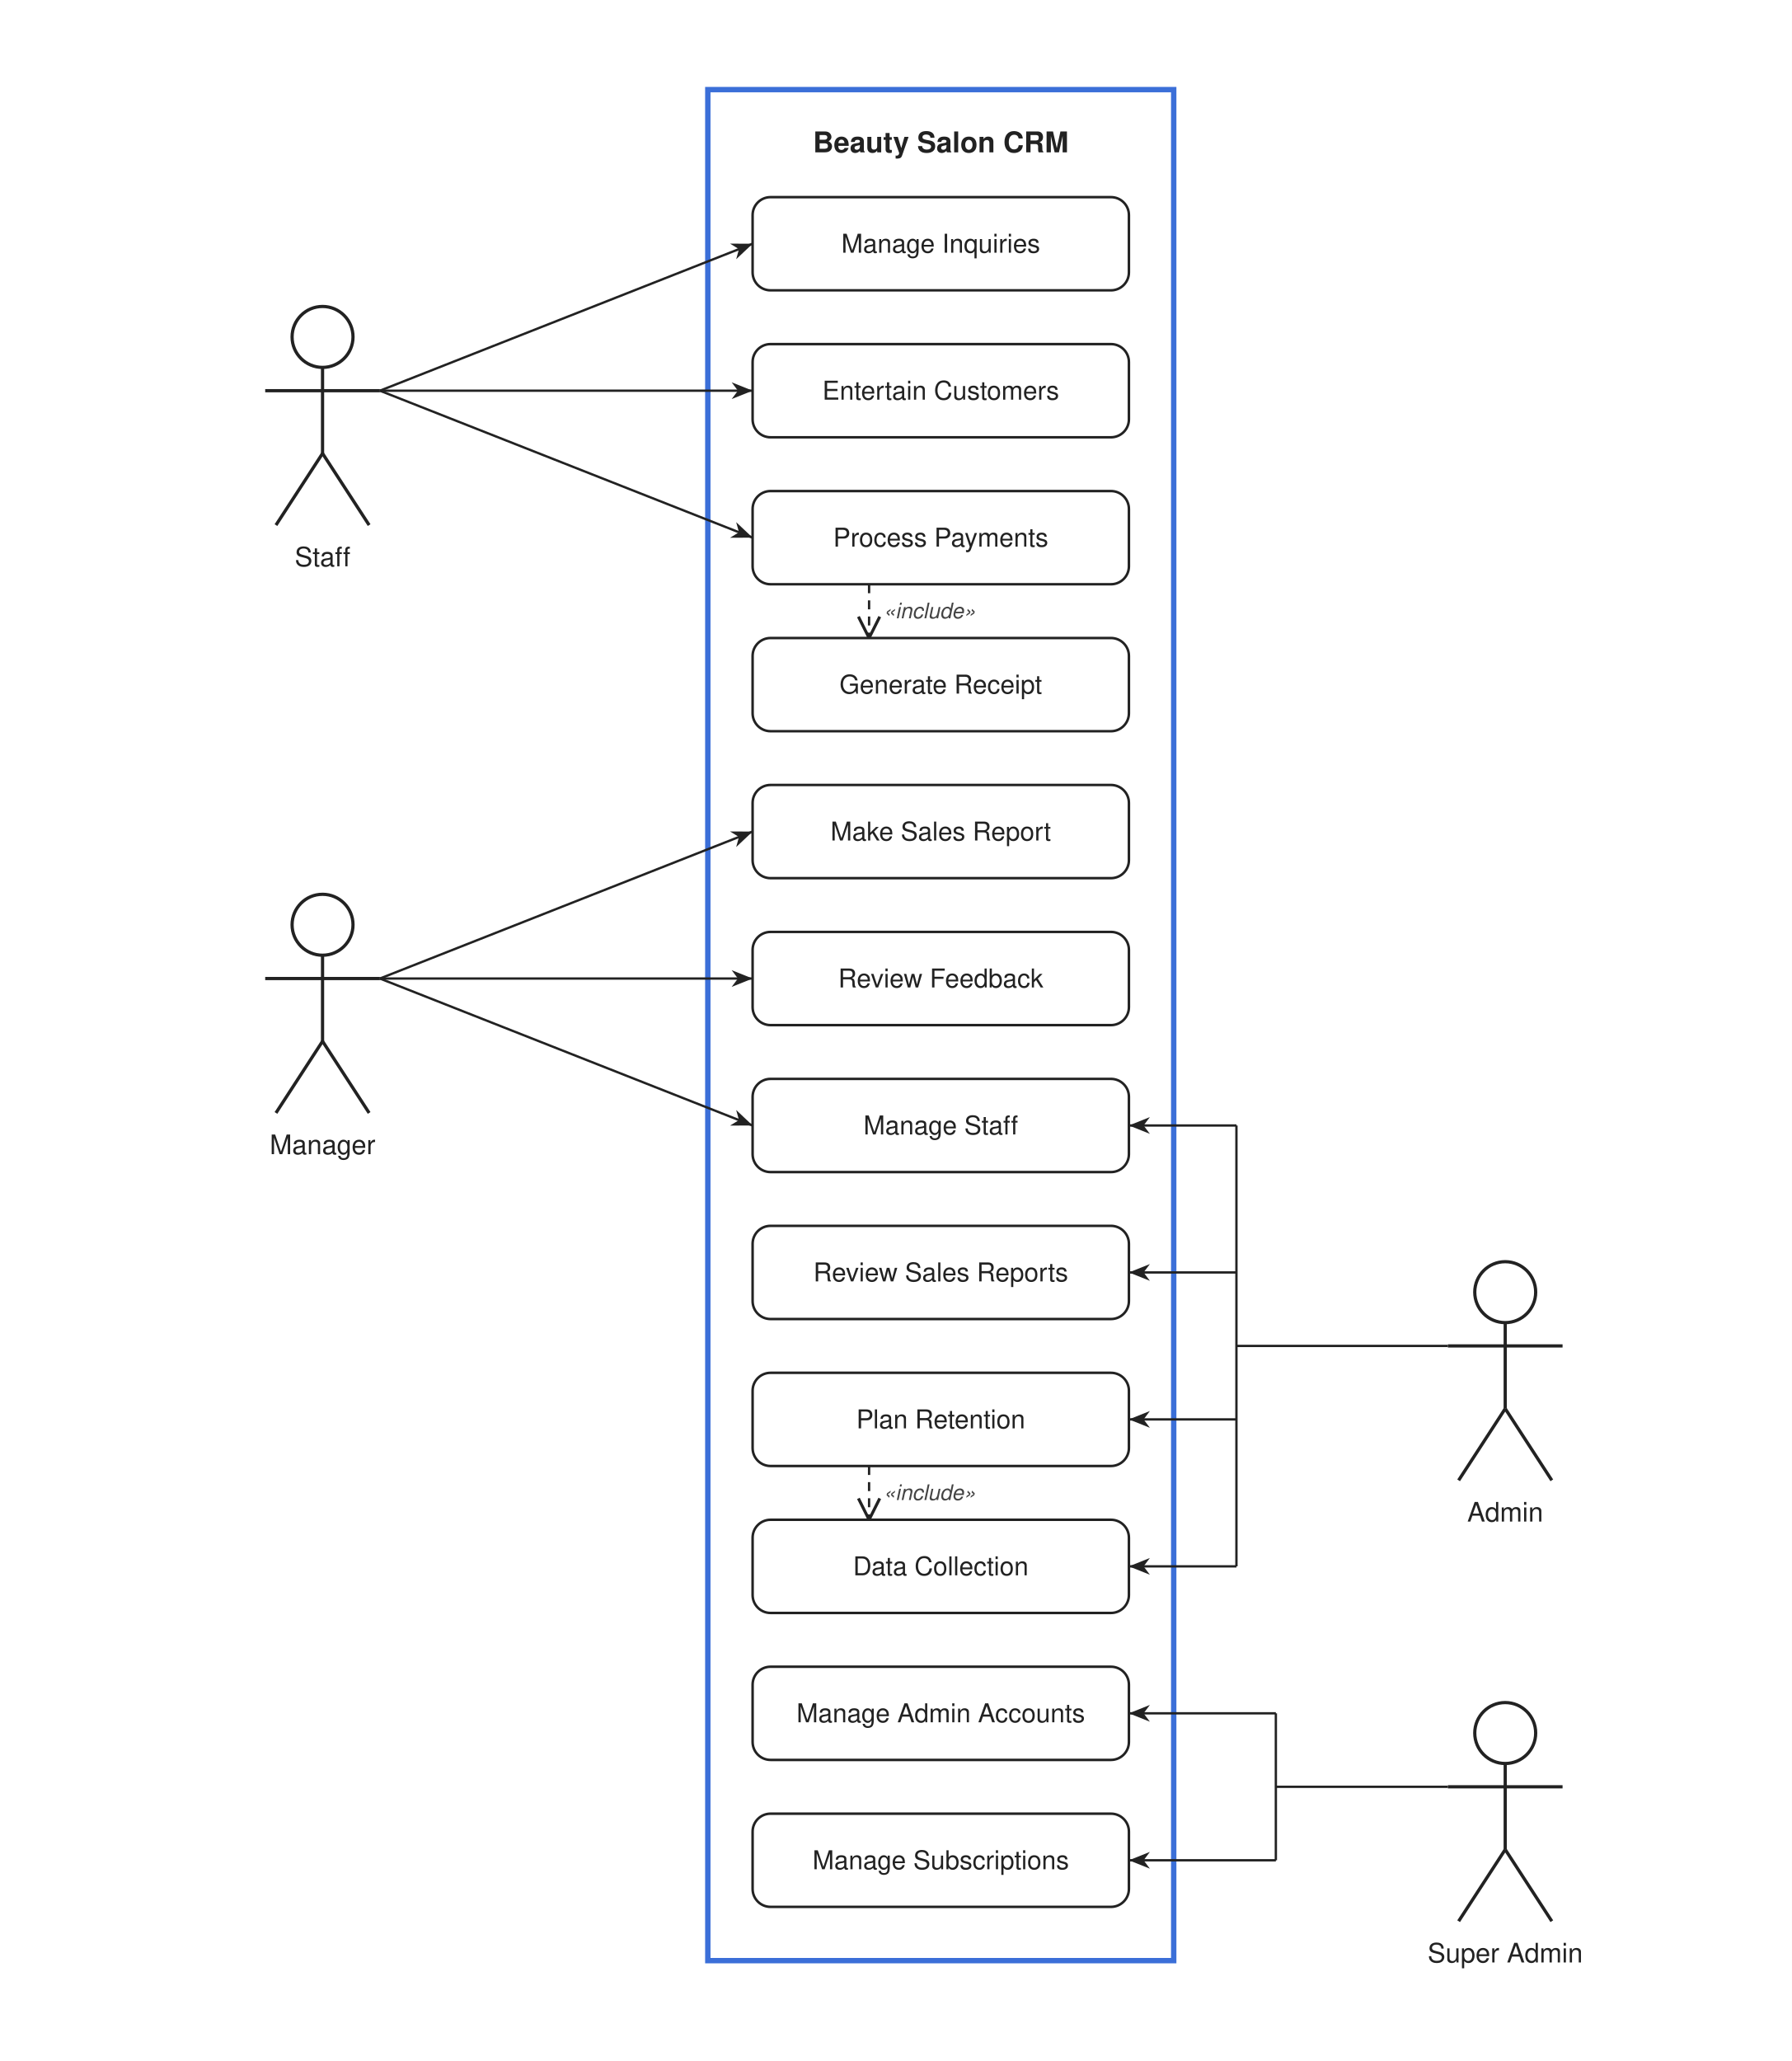
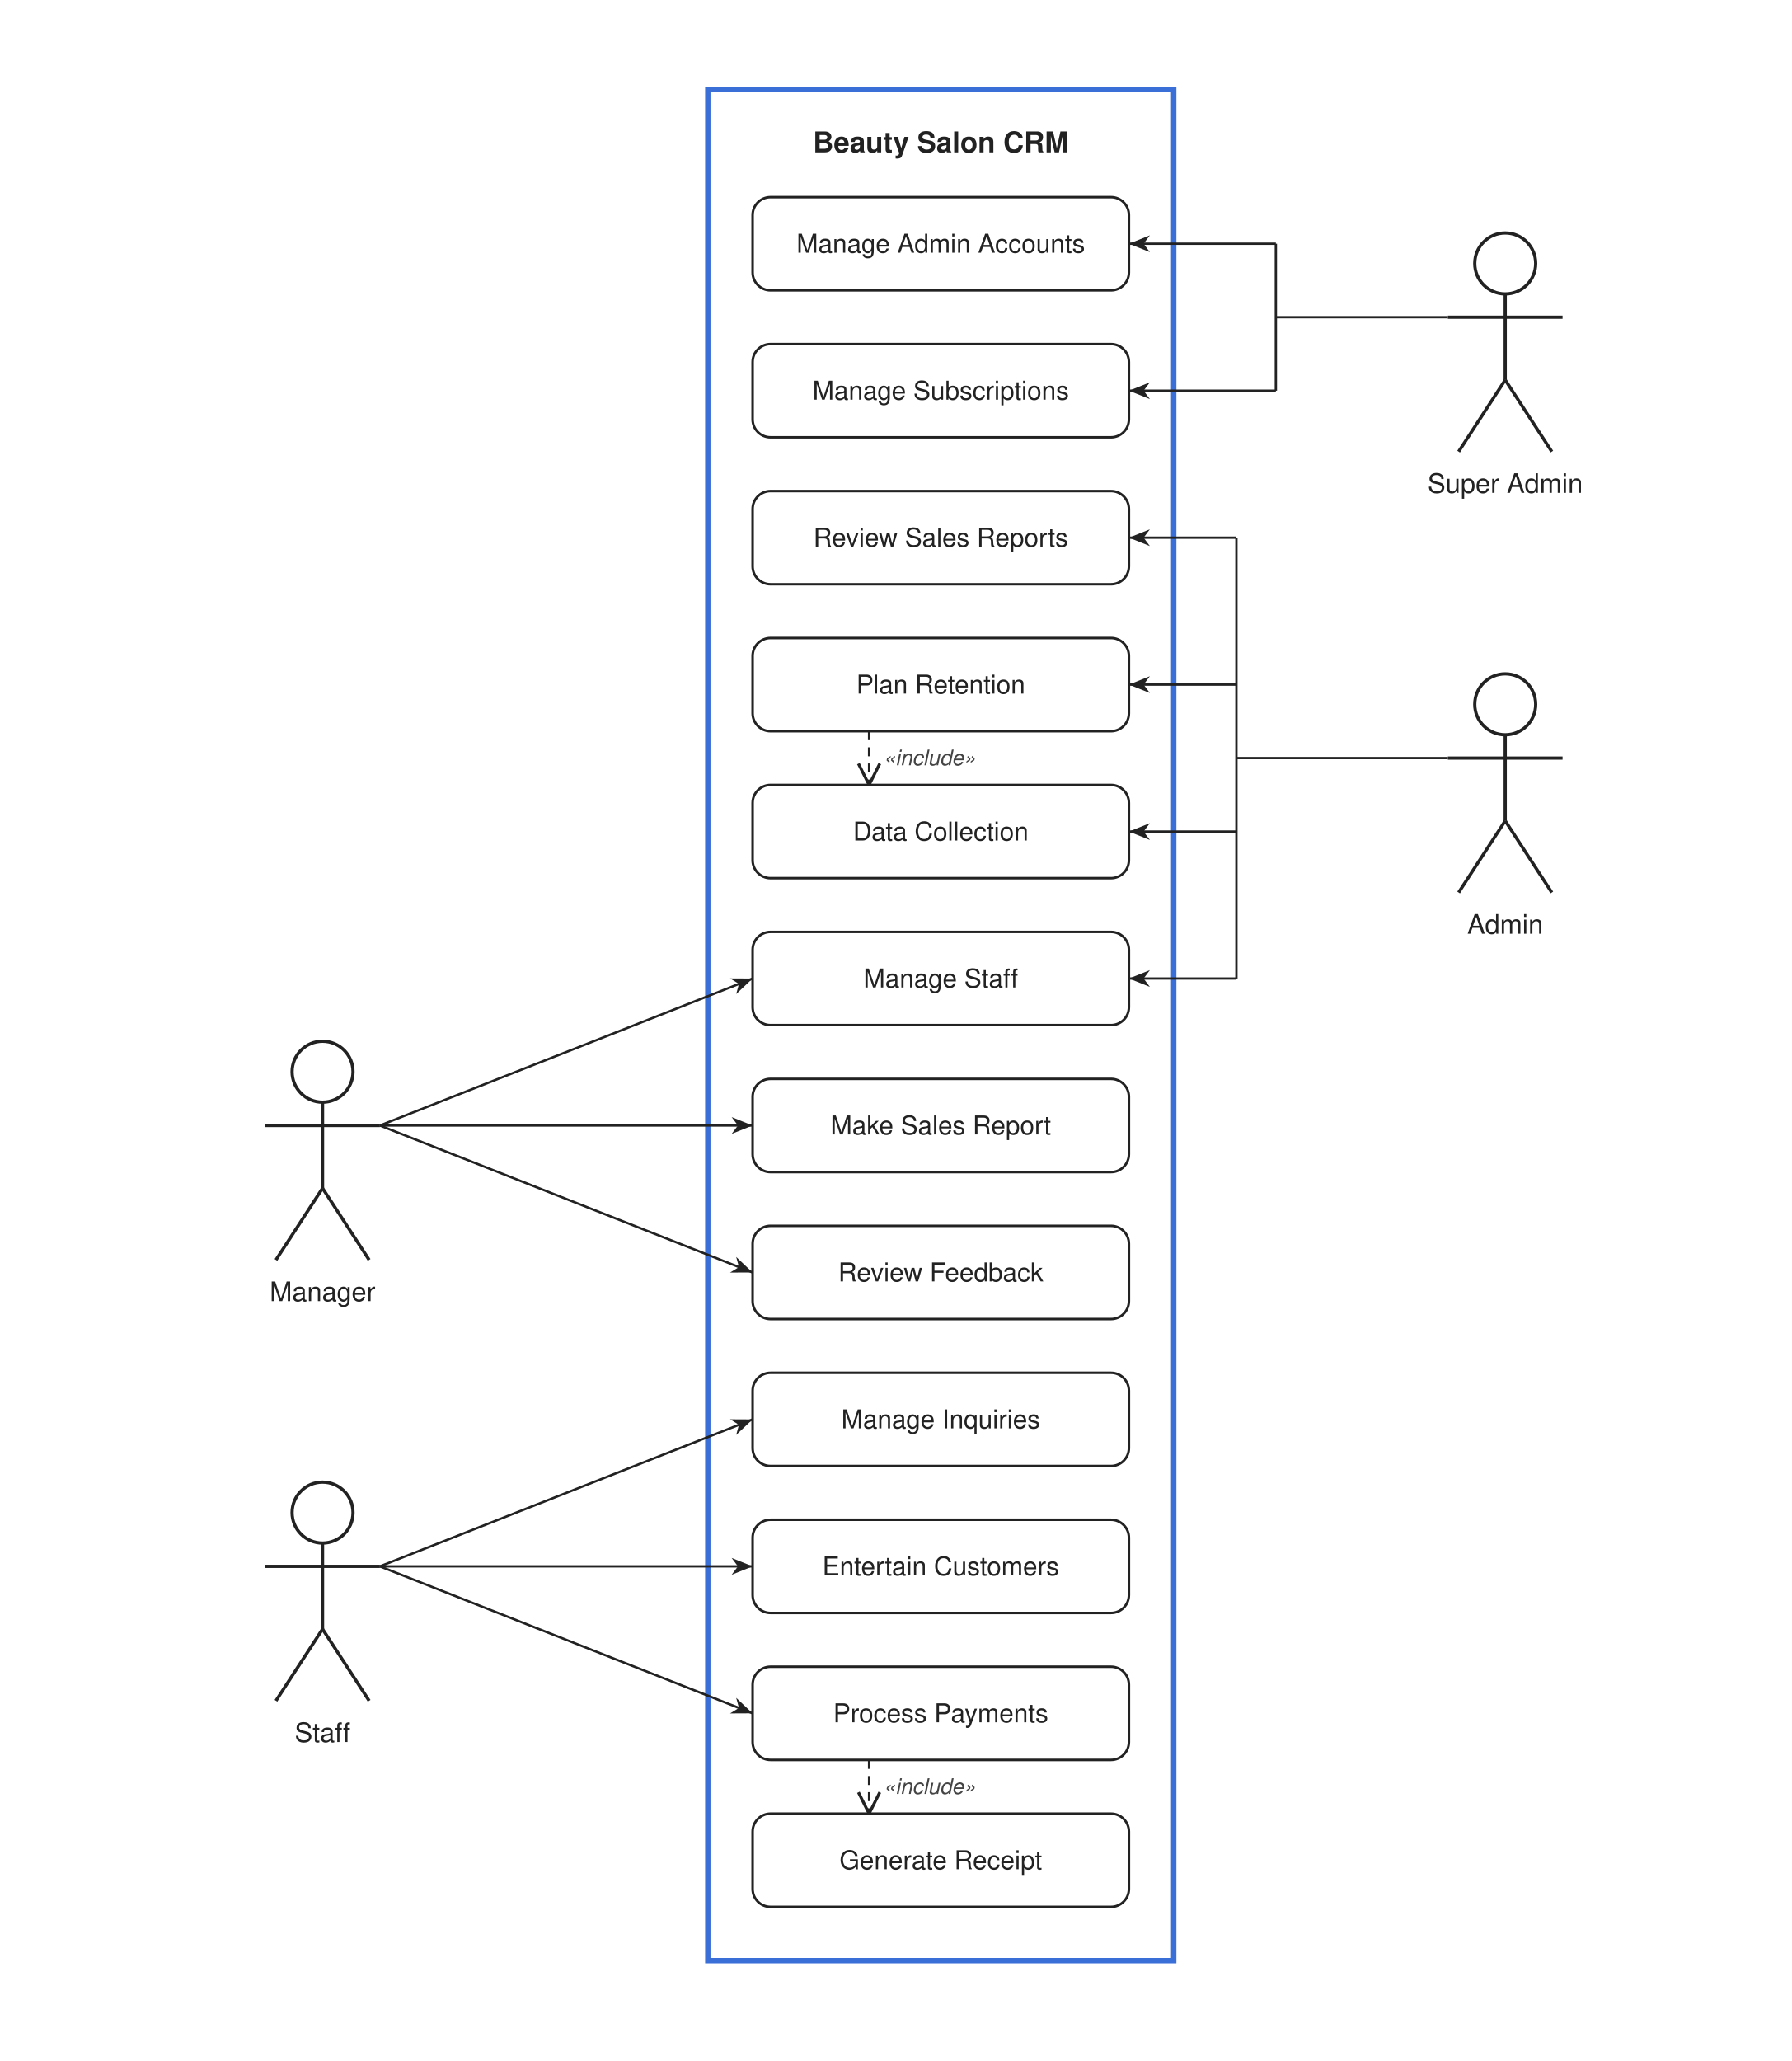
<svg xmlns="http://www.w3.org/2000/svg" viewBox="0 0 1000 1150" width="1000" height="1150" font-family="Helvetica, Arial, sans-serif">
  <defs>
    <marker id="a" viewBox="0 0 10 10" refX="10" refY="5" markerWidth="9" markerHeight="9" orient="auto">
      <path d="M0,1 L10,5 L0,9 L3,5 z" fill="#222" />
    </marker>
    <marker id="o" viewBox="0 0 12 12" refX="11" refY="6" markerWidth="11" markerHeight="11" orient="auto">
      <path d="M1,1 L11,6 L1,11" fill="none" stroke="#222" stroke-width="1.4" />
    </marker>
  </defs>
  <rect width="1000" height="1150" fill="#fff" />
  <rect x="395" y="50" width="260" height="1044" fill="#fff" stroke="#3b6fd8" stroke-width="3" />
  <text x="525" y="85" text-anchor="middle" font-size="16" font-weight="700" fill="#222">Beauty Salon CRM</text>
-   <line x1="212" y1="218.0" x2="420" y2="136.0" stroke="#222" stroke-width="1.3" marker-end="url(#a)" />
-   <line x1="212" y1="218.0" x2="420" y2="218.0" stroke="#222" stroke-width="1.3" marker-end="url(#a)" />
-   <line x1="212" y1="218.0" x2="420" y2="300.0" stroke="#222" stroke-width="1.3" marker-end="url(#a)" />
+   <line x1="212" y1="628.0" x2="420" y2="546.0" stroke="#222" stroke-width="1.3" marker-end="url(#a)" />
+   <line x1="212" y1="628.0" x2="420" y2="628.0" stroke="#222" stroke-width="1.3" marker-end="url(#a)" />
+   <line x1="212" y1="628.0" x2="420" y2="710.0" stroke="#222" stroke-width="1.3" marker-end="url(#a)" />
  <g stroke="#222" stroke-width="1.8" fill="none">
-     <circle cx="180" cy="188.0" r="17" fill="#fff" />
-     <line x1="180" y1="205.0" x2="180" y2="253.0" />
-     <line x1="148" y1="218.0" x2="212" y2="218.0" />
-     <line x1="180" y1="253.0" x2="154" y2="293.0" />
-     <line x1="180" y1="253.0" x2="206" y2="293.0" />
+     <circle cx="180" cy="598.0" r="17" fill="#fff" />
+     <line x1="180" y1="615.0" x2="180" y2="663.0" />
+     <line x1="148" y1="628.0" x2="212" y2="628.0" />
+     <line x1="180" y1="663.0" x2="154" y2="703.0" />
+     <line x1="180" y1="663.0" x2="206" y2="703.0" />
  </g>
-   <text x="180" y="316.0" text-anchor="middle" font-size="15" fill="#222">Staff</text>
-   <line x1="212" y1="546.0" x2="420" y2="464.0" stroke="#222" stroke-width="1.3" marker-end="url(#a)" />
-   <line x1="212" y1="546.0" x2="420" y2="546.0" stroke="#222" stroke-width="1.3" marker-end="url(#a)" />
-   <line x1="212" y1="546.0" x2="420" y2="628.0" stroke="#222" stroke-width="1.3" marker-end="url(#a)" />
+   <text x="180" y="726.0" text-anchor="middle" font-size="15" fill="#222">Manager</text>
+   <line x1="212" y1="874.0" x2="420" y2="792.0" stroke="#222" stroke-width="1.3" marker-end="url(#a)" />
+   <line x1="212" y1="874.0" x2="420" y2="874.0" stroke="#222" stroke-width="1.3" marker-end="url(#a)" />
+   <line x1="212" y1="874.0" x2="420" y2="956.0" stroke="#222" stroke-width="1.3" marker-end="url(#a)" />
  <g stroke="#222" stroke-width="1.8" fill="none">
-     <circle cx="180" cy="516.0" r="17" fill="#fff" />
-     <line x1="180" y1="533.0" x2="180" y2="581.0" />
-     <line x1="148" y1="546.0" x2="212" y2="546.0" />
-     <line x1="180" y1="581.0" x2="154" y2="621.0" />
-     <line x1="180" y1="581.0" x2="206" y2="621.0" />
+     <circle cx="180" cy="844.0" r="17" fill="#fff" />
+     <line x1="180" y1="861.0" x2="180" y2="909.0" />
+     <line x1="148" y1="874.0" x2="212" y2="874.0" />
+     <line x1="180" y1="909.0" x2="154" y2="949.0" />
+     <line x1="180" y1="909.0" x2="206" y2="949.0" />
  </g>
-   <text x="180" y="644.0" text-anchor="middle" font-size="15" fill="#222">Manager</text>
-   <polyline points="808,751.0 690,751.0" fill="none" stroke="#222" stroke-width="1.3" />
-   <line x1="690" y1="628.0" x2="690" y2="874.0" stroke="#222" stroke-width="1.3" />
-   <line x1="690" y1="628.0" x2="630" y2="628.0" stroke="#222" stroke-width="1.3" marker-end="url(#a)" />
-   <line x1="690" y1="710.0" x2="630" y2="710.0" stroke="#222" stroke-width="1.3" marker-end="url(#a)" />
-   <line x1="690" y1="792.0" x2="630" y2="792.0" stroke="#222" stroke-width="1.3" marker-end="url(#a)" />
-   <line x1="690" y1="874.0" x2="630" y2="874.0" stroke="#222" stroke-width="1.3" marker-end="url(#a)" />
+   <text x="180" y="972.0" text-anchor="middle" font-size="15" fill="#222">Staff</text>
+   <polyline points="808,177.0 712,177.0" fill="none" stroke="#222" stroke-width="1.3" />
+   <line x1="712" y1="136.0" x2="712" y2="218.0" stroke="#222" stroke-width="1.3" />
+   <line x1="712" y1="136.0" x2="630" y2="136.0" stroke="#222" stroke-width="1.3" marker-end="url(#a)" />
+   <line x1="712" y1="218.0" x2="630" y2="218.0" stroke="#222" stroke-width="1.3" marker-end="url(#a)" />
  <g stroke="#222" stroke-width="1.8" fill="none">
-     <circle cx="840" cy="721.0" r="17" fill="#fff" />
-     <line x1="840" y1="738.0" x2="840" y2="786.0" />
-     <line x1="808" y1="751.0" x2="872" y2="751.0" />
-     <line x1="840" y1="786.0" x2="814" y2="826.0" />
-     <line x1="840" y1="786.0" x2="866" y2="826.0" />
+     <circle cx="840" cy="147.0" r="17" fill="#fff" />
+     <line x1="840" y1="164.0" x2="840" y2="212.0" />
+     <line x1="808" y1="177.0" x2="872" y2="177.0" />
+     <line x1="840" y1="212.0" x2="814" y2="252.0" />
+     <line x1="840" y1="212.0" x2="866" y2="252.0" />
  </g>
-   <text x="840" y="849.0" text-anchor="middle" font-size="15" fill="#222">Admin</text>
-   <polyline points="808,997.0 712,997.0" fill="none" stroke="#222" stroke-width="1.3" />
-   <line x1="712" y1="956.0" x2="712" y2="1038.0" stroke="#222" stroke-width="1.3" />
-   <line x1="712" y1="956.0" x2="630" y2="956.0" stroke="#222" stroke-width="1.3" marker-end="url(#a)" />
-   <line x1="712" y1="1038.0" x2="630" y2="1038.0" stroke="#222" stroke-width="1.3" marker-end="url(#a)" />
+   <text x="840" y="275.0" text-anchor="middle" font-size="15" fill="#222">Super Admin</text>
+   <polyline points="808,423.0 690,423.0" fill="none" stroke="#222" stroke-width="1.3" />
+   <line x1="690" y1="300.0" x2="690" y2="546.0" stroke="#222" stroke-width="1.3" />
+   <line x1="690" y1="300.0" x2="630" y2="300.0" stroke="#222" stroke-width="1.3" marker-end="url(#a)" />
+   <line x1="690" y1="382.0" x2="630" y2="382.0" stroke="#222" stroke-width="1.3" marker-end="url(#a)" />
+   <line x1="690" y1="464.0" x2="630" y2="464.0" stroke="#222" stroke-width="1.3" marker-end="url(#a)" />
+   <line x1="690" y1="546.0" x2="630" y2="546.0" stroke="#222" stroke-width="1.3" marker-end="url(#a)" />
  <g stroke="#222" stroke-width="1.8" fill="none">
-     <circle cx="840" cy="967.0" r="17" fill="#fff" />
-     <line x1="840" y1="984.0" x2="840" y2="1032.0" />
-     <line x1="808" y1="997.0" x2="872" y2="997.0" />
-     <line x1="840" y1="1032.0" x2="814" y2="1072.0" />
-     <line x1="840" y1="1032.0" x2="866" y2="1072.0" />
+     <circle cx="840" cy="393.0" r="17" fill="#fff" />
+     <line x1="840" y1="410.0" x2="840" y2="458.0" />
+     <line x1="808" y1="423.0" x2="872" y2="423.0" />
+     <line x1="840" y1="458.0" x2="814" y2="498.0" />
+     <line x1="840" y1="458.0" x2="866" y2="498.0" />
  </g>
-   <text x="840" y="1095.0" text-anchor="middle" font-size="15" fill="#222">Super Admin</text>
-   <line x1="485.0" y1="326" x2="485.0" y2="356" stroke="#222" stroke-width="1.3" stroke-dasharray="5 4" marker-end="url(#o)" />
-   <text x="493.0" y="345" font-size="12" font-style="italic" fill="#444">«include»</text>
-   <line x1="485.0" y1="818" x2="485.0" y2="848" stroke="#222" stroke-width="1.3" stroke-dasharray="5 4" marker-end="url(#o)" />
-   <text x="493.0" y="837" font-size="12" font-style="italic" fill="#444">«include»</text>
+   <text x="840" y="521.0" text-anchor="middle" font-size="15" fill="#222">Admin</text>
+   <line x1="485.0" y1="408" x2="485.0" y2="438" stroke="#222" stroke-width="1.3" stroke-dasharray="5 4" marker-end="url(#o)" />
+   <text x="493.0" y="427" font-size="12" font-style="italic" fill="#444">«include»</text>
+   <line x1="485.0" y1="982" x2="485.0" y2="1012" stroke="#222" stroke-width="1.3" stroke-dasharray="5 4" marker-end="url(#o)" />
+   <text x="493.0" y="1001" font-size="12" font-style="italic" fill="#444">«include»</text>
  <rect x="420" y="110" width="210" height="52" rx="10" fill="#fff" stroke="#222" stroke-width="1.4" />
-   <text x="525.0" y="141.0" text-anchor="middle" font-size="14.5" fill="#222">Manage Inquiries</text>
+   <text x="525.0" y="141.0" text-anchor="middle" font-size="14.5" fill="#222">Manage Admin Accounts</text>
  <rect x="420" y="192" width="210" height="52" rx="10" fill="#fff" stroke="#222" stroke-width="1.4" />
-   <text x="525.0" y="223.0" text-anchor="middle" font-size="14.5" fill="#222">Entertain Customers</text>
+   <text x="525.0" y="223.0" text-anchor="middle" font-size="14.5" fill="#222">Manage Subscriptions</text>
  <rect x="420" y="274" width="210" height="52" rx="10" fill="#fff" stroke="#222" stroke-width="1.4" />
-   <text x="525.0" y="305.0" text-anchor="middle" font-size="14.5" fill="#222">Process Payments</text>
+   <text x="525.0" y="305.0" text-anchor="middle" font-size="14.5" fill="#222">Review Sales Reports</text>
  <rect x="420" y="356" width="210" height="52" rx="10" fill="#fff" stroke="#222" stroke-width="1.4" />
-   <text x="525.0" y="387.0" text-anchor="middle" font-size="14.5" fill="#222">Generate Receipt</text>
+   <text x="525.0" y="387.0" text-anchor="middle" font-size="14.5" fill="#222">Plan Retention</text>
  <rect x="420" y="438" width="210" height="52" rx="10" fill="#fff" stroke="#222" stroke-width="1.4" />
-   <text x="525.0" y="469.0" text-anchor="middle" font-size="14.5" fill="#222">Make Sales Report</text>
+   <text x="525.0" y="469.0" text-anchor="middle" font-size="14.5" fill="#222">Data Collection</text>
  <rect x="420" y="520" width="210" height="52" rx="10" fill="#fff" stroke="#222" stroke-width="1.4" />
-   <text x="525.0" y="551.0" text-anchor="middle" font-size="14.5" fill="#222">Review Feedback</text>
+   <text x="525.0" y="551.0" text-anchor="middle" font-size="14.5" fill="#222">Manage Staff</text>
  <rect x="420" y="602" width="210" height="52" rx="10" fill="#fff" stroke="#222" stroke-width="1.4" />
-   <text x="525.0" y="633.0" text-anchor="middle" font-size="14.5" fill="#222">Manage Staff</text>
+   <text x="525.0" y="633.0" text-anchor="middle" font-size="14.5" fill="#222">Make Sales Report</text>
  <rect x="420" y="684" width="210" height="52" rx="10" fill="#fff" stroke="#222" stroke-width="1.4" />
-   <text x="525.0" y="715.0" text-anchor="middle" font-size="14.5" fill="#222">Review Sales Reports</text>
+   <text x="525.0" y="715.0" text-anchor="middle" font-size="14.5" fill="#222">Review Feedback</text>
  <rect x="420" y="766" width="210" height="52" rx="10" fill="#fff" stroke="#222" stroke-width="1.4" />
-   <text x="525.0" y="797.0" text-anchor="middle" font-size="14.5" fill="#222">Plan Retention</text>
+   <text x="525.0" y="797.0" text-anchor="middle" font-size="14.5" fill="#222">Manage Inquiries</text>
  <rect x="420" y="848" width="210" height="52" rx="10" fill="#fff" stroke="#222" stroke-width="1.4" />
-   <text x="525.0" y="879.0" text-anchor="middle" font-size="14.5" fill="#222">Data Collection</text>
+   <text x="525.0" y="879.0" text-anchor="middle" font-size="14.5" fill="#222">Entertain Customers</text>
  <rect x="420" y="930" width="210" height="52" rx="10" fill="#fff" stroke="#222" stroke-width="1.4" />
-   <text x="525.0" y="961.0" text-anchor="middle" font-size="14.5" fill="#222">Manage Admin Accounts</text>
+   <text x="525.0" y="961.0" text-anchor="middle" font-size="14.5" fill="#222">Process Payments</text>
  <rect x="420" y="1012" width="210" height="52" rx="10" fill="#fff" stroke="#222" stroke-width="1.4" />
-   <text x="525.0" y="1043.0" text-anchor="middle" font-size="14.5" fill="#222">Manage Subscriptions</text>
+   <text x="525.0" y="1043.0" text-anchor="middle" font-size="14.5" fill="#222">Generate Receipt</text>
</svg>
